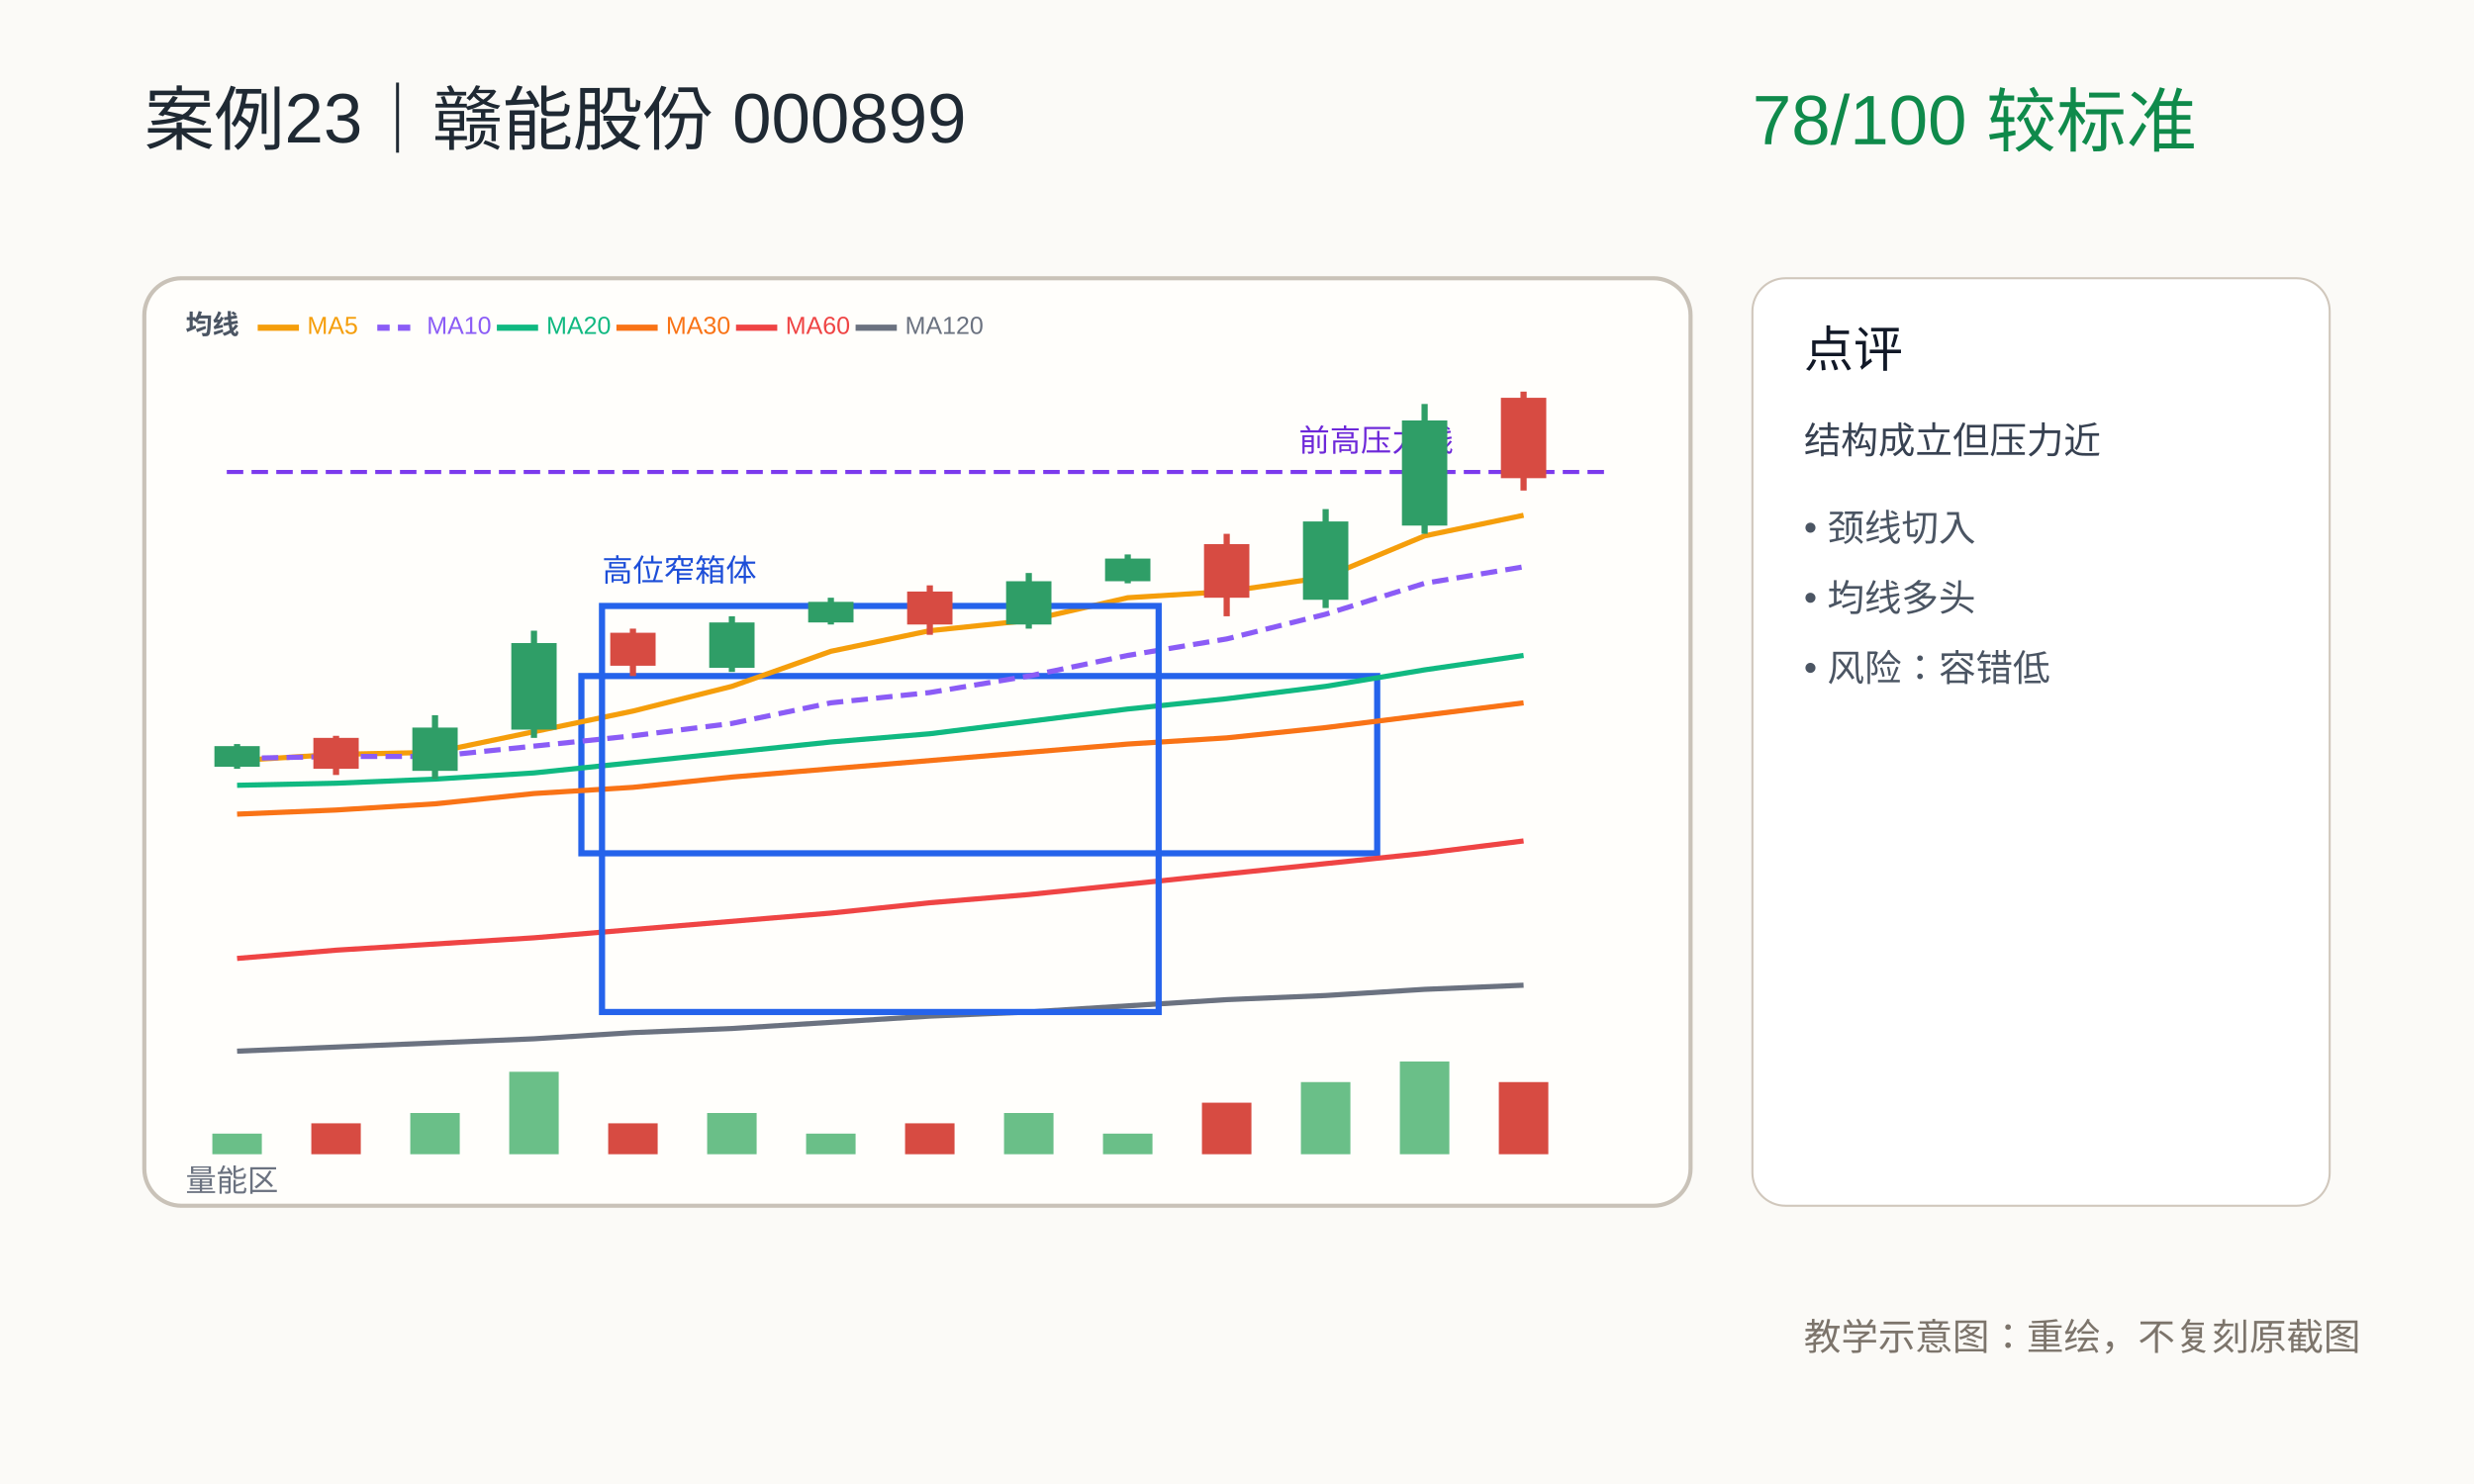
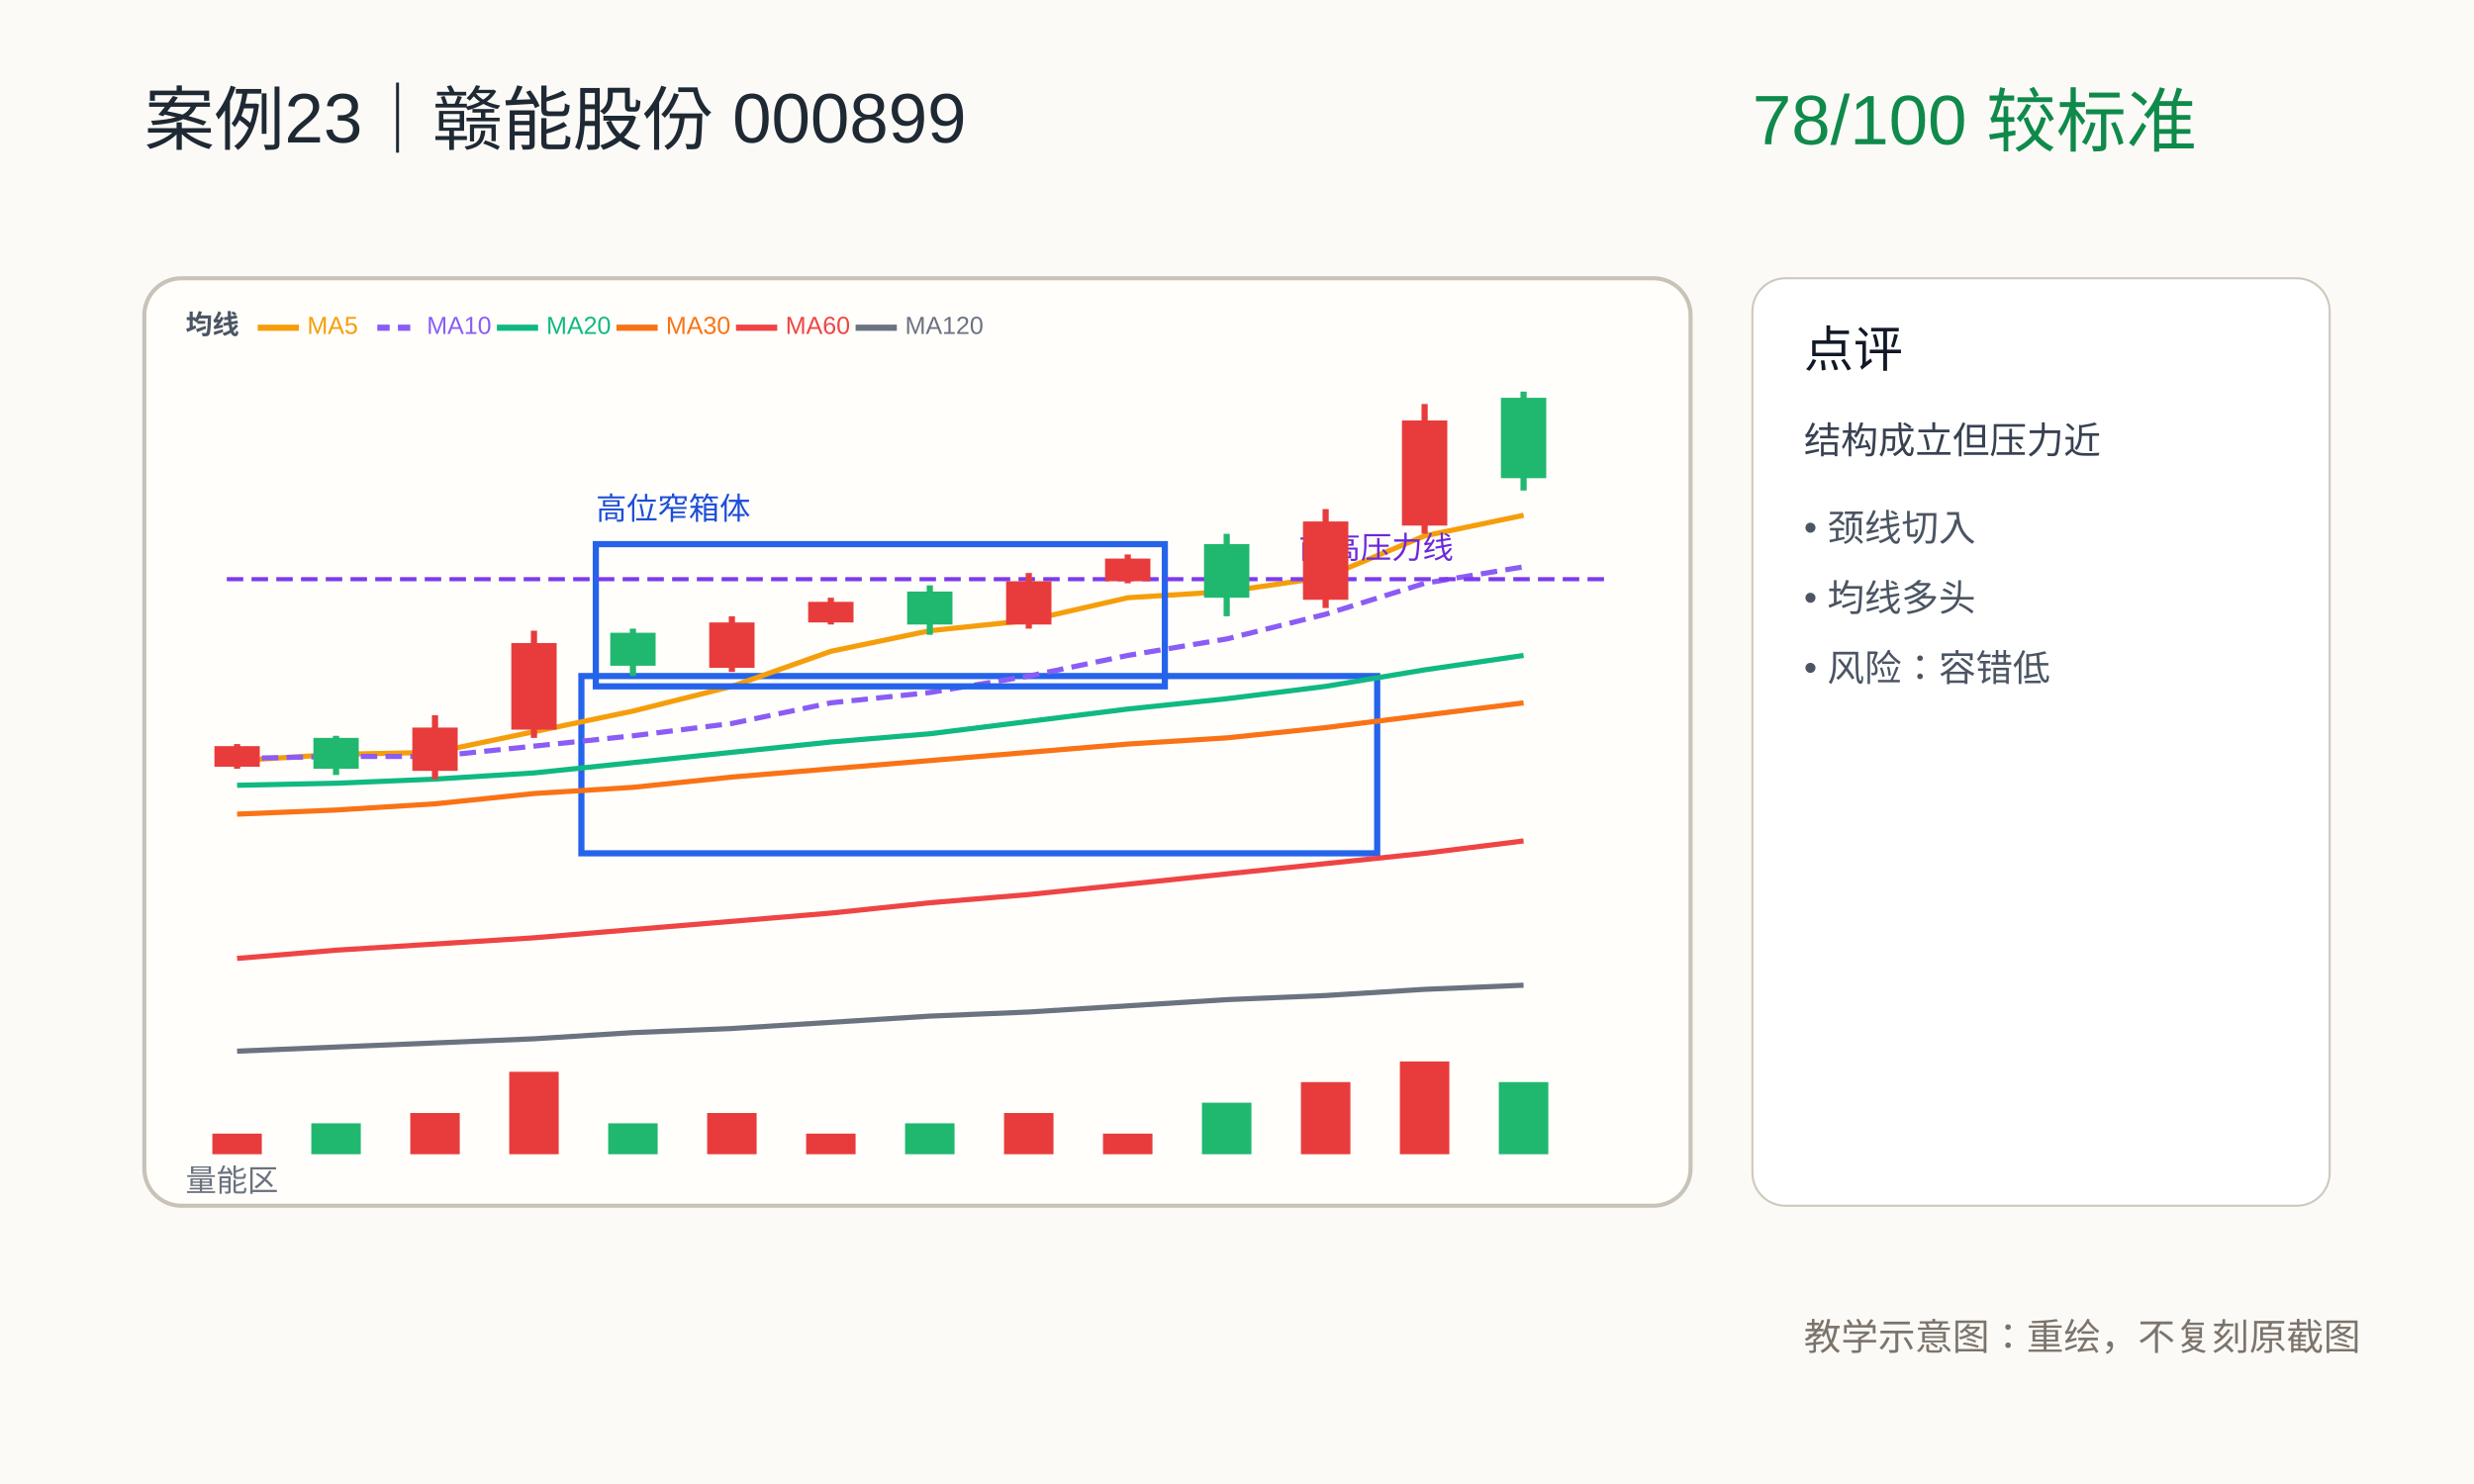
<svg xmlns="http://www.w3.org/2000/svg" width="1200" height="720" viewBox="0 0 1200 720">
  <rect width="1200" height="720" fill="#fbfaf7" />
  <rect x="70" y="135" width="750" height="450" rx="18" fill="#fffefb" stroke="#c9c2b8" stroke-width="2" />
  <text x="70" y="70" font-size="34" font-family="PingFang SC, Arial" fill="#1f2933">案例23｜赣能股份 000899</text>
  <text x="850" y="70" font-size="34" font-family="PingFang SC, Arial" fill="#0f8a4b">78/100  较标准</text>
  <rect x="282" y="328" width="386" height="86" fill="none" stroke="#2563eb" stroke-width="3" />
  <text x="90" y="162" font-size="13" font-family="PingFang SC, Arial" fill="#4b5563" font-weight="bold">均线</text>
  <line x1="125" y1="159" x2="145" y2="159" stroke="#f59e0b" stroke-width="3" />
  <text x="149" y="162" font-size="12" font-family="PingFang SC, Arial" fill="#f59e0b">MA5</text>
  <line x1="183" y1="159" x2="203" y2="159" stroke="#8b5cf6" stroke-width="3" stroke-dasharray="6,4" />
  <text x="207" y="162" font-size="12" font-family="PingFang SC, Arial" fill="#8b5cf6">MA10</text>
  <line x1="241" y1="159" x2="261" y2="159" stroke="#10b981" stroke-width="3" />
  <text x="265" y="162" font-size="12" font-family="PingFang SC, Arial" fill="#10b981">MA20</text>
  <line x1="299" y1="159" x2="319" y2="159" stroke="#f97316" stroke-width="3" />
  <text x="323" y="162" font-size="12" font-family="PingFang SC, Arial" fill="#f97316">MA30</text>
  <line x1="357" y1="159" x2="377" y2="159" stroke="#ef4444" stroke-width="3" />
  <text x="381" y="162" font-size="12" font-family="PingFang SC, Arial" fill="#ef4444">MA60</text>
  <line x1="415" y1="159" x2="435" y2="159" stroke="#6b7280" stroke-width="3" />
  <text x="439" y="162" font-size="12" font-family="PingFang SC, Arial" fill="#6b7280">MA120</text>
  <polyline points="115,369 163,366 211,365 259,355 307,345 355,333 403,316 451,306 499,301 547,290 595,287 643,280 691,260 739,250" fill="none" stroke="#f59e0b" stroke-width="2.5" />
  <polyline points="115,368 163,367 211,367 259,362 307,357 355,351 403,341 451,336 499,328 547,318 595,310 643,298 691,283 739,275" fill="none" stroke="#8b5cf6" stroke-width="2.5" stroke-dasharray="8,4" />
  <polyline points="115,381 163,380 211,378 259,375 307,370 355,365 403,360 451,356 499,350 547,344 595,339 643,333 691,325 739,318" fill="none" stroke="#10b981" stroke-width="2.5" />
  <polyline points="115,395 163,393 211,390 259,385 307,382 355,377 403,373 451,369 499,365 547,361 595,358 643,353 691,347 739,341" fill="none" stroke="#f97316" stroke-width="2.5" />
  <polyline points="115,465 163,461 211,458 259,455 307,451 355,447 403,443 451,438 499,434 547,429 595,424 643,419 691,414 739,408" fill="none" stroke="#ef4444" stroke-width="2.5" />
  <polyline points="115,510 163,508 211,506 259,504 307,501 355,499 403,496 451,493 499,491 547,488 595,485 643,483 691,480 739,478" fill="none" stroke="#6b7280" stroke-width="2.5" />
-   <line x1="110" y1="229" x2="780" y2="229" stroke="#7c3aed" stroke-width="2" stroke-dasharray="8,4" />
-   <text x="630" y="219" font-size="15" font-family="PingFang SC, Arial" fill="#6d28d9">前高压力线</text>
-   <rect x="292" y="294" width="270" height="197" fill="none" stroke="#2563eb" stroke-width="3" />
-   <text x="292" y="282" font-size="15" font-family="PingFang SC, Arial" fill="#1d4ed8">高位窄箱体</text>
-   <line x1="115" y1="361" x2="115" y2="373" stroke="#2f9e67" stroke-width="3" />
-   <rect x="104" y="362" width="22" height="10" fill="#2f9e67" />
-   <line x1="163" y1="357" x2="163" y2="376" stroke="#d74b42" stroke-width="3" />
-   <rect x="152" y="358" width="22" height="15" fill="#d74b42" />
-   <line x1="211" y1="347" x2="211" y2="378" stroke="#2f9e67" stroke-width="3" />
-   <rect x="200" y="353" width="22" height="21" fill="#2f9e67" />
-   <line x1="259" y1="306" x2="259" y2="358" stroke="#2f9e67" stroke-width="3" />
-   <rect x="248" y="312" width="22" height="42" fill="#2f9e67" />
-   <line x1="307" y1="305" x2="307" y2="328" stroke="#d74b42" stroke-width="3" />
-   <rect x="296" y="307" width="22" height="16" fill="#d74b42" />
-   <line x1="355" y1="299" x2="355" y2="326" stroke="#2f9e67" stroke-width="3" />
-   <rect x="344" y="302" width="22" height="22" fill="#2f9e67" />
-   <line x1="403" y1="290" x2="403" y2="303" stroke="#2f9e67" stroke-width="3" />
-   <rect x="392" y="292" width="22" height="10" fill="#2f9e67" />
-   <line x1="451" y1="284" x2="451" y2="308" stroke="#d74b42" stroke-width="3" />
-   <rect x="440" y="287" width="22" height="16" fill="#d74b42" />
-   <line x1="499" y1="278" x2="499" y2="305" stroke="#2f9e67" stroke-width="3" />
-   <rect x="488" y="282" width="22" height="21" fill="#2f9e67" />
-   <line x1="547" y1="269" x2="547" y2="283" stroke="#2f9e67" stroke-width="3" />
-   <rect x="536" y="271" width="22" height="11" fill="#2f9e67" />
-   <line x1="595" y1="259" x2="595" y2="299" stroke="#d74b42" stroke-width="3" />
-   <rect x="584" y="264" width="22" height="26" fill="#d74b42" />
-   <line x1="643" y1="247" x2="643" y2="295" stroke="#2f9e67" stroke-width="3" />
-   <rect x="632" y="253" width="22" height="38" fill="#2f9e67" />
-   <line x1="691" y1="196" x2="691" y2="259" stroke="#2f9e67" stroke-width="3" />
-   <rect x="680" y="204" width="22" height="51" fill="#2f9e67" />
-   <line x1="739" y1="190" x2="739" y2="238" stroke="#d74b42" stroke-width="3" />
-   <rect x="728" y="193" width="22" height="39" fill="#d74b42" />
-   <rect x="103" y="550" width="24" height="10" fill="#6abf88" />
-   <rect x="151" y="545" width="24" height="15" fill="#d74b42" />
-   <rect x="199" y="540" width="24" height="20" fill="#6abf88" />
-   <rect x="247" y="520" width="24" height="40" fill="#6abf88" />
-   <rect x="295" y="545" width="24" height="15" fill="#d74b42" />
-   <rect x="343" y="540" width="24" height="20" fill="#6abf88" />
-   <rect x="391" y="550" width="24" height="10" fill="#6abf88" />
-   <rect x="439" y="545" width="24" height="15" fill="#d74b42" />
-   <rect x="487" y="540" width="24" height="20" fill="#6abf88" />
-   <rect x="535" y="550" width="24" height="10" fill="#6abf88" />
-   <rect x="583" y="535" width="24" height="25" fill="#d74b42" />
-   <rect x="631" y="525" width="24" height="35" fill="#6abf88" />
-   <rect x="679" y="515" width="24" height="45" fill="#6abf88" />
-   <rect x="727" y="525" width="24" height="35" fill="#d74b42" />
+   <rect x="289" y="264" width="276" height="69" fill="none" stroke="#2563eb" stroke-width="3" />
+   <text x="289" y="252" font-size="15" font-family="PingFang SC, Arial" fill="#1d4ed8">高位窄箱体</text>
+   <line x1="110" y1="281" x2="780" y2="281" stroke="#7c3aed" stroke-width="2" stroke-dasharray="8,4" />
+   <text x="630" y="271" font-size="15" font-family="PingFang SC, Arial" fill="#6d28d9">前高压力线</text>
+   <line x1="115" y1="361" x2="115" y2="373" stroke="#e83c3c" stroke-width="3" />
+   <rect x="104" y="362" width="22" height="10" fill="#e83c3c" />
+   <line x1="163" y1="357" x2="163" y2="376" stroke="#20b86e" stroke-width="3" />
+   <rect x="152" y="358" width="22" height="15" fill="#20b86e" />
+   <line x1="211" y1="347" x2="211" y2="378" stroke="#e83c3c" stroke-width="3" />
+   <rect x="200" y="353" width="22" height="21" fill="#e83c3c" />
+   <line x1="259" y1="306" x2="259" y2="358" stroke="#e83c3c" stroke-width="3" />
+   <rect x="248" y="312" width="22" height="42" fill="#e83c3c" />
+   <line x1="307" y1="305" x2="307" y2="328" stroke="#20b86e" stroke-width="3" />
+   <rect x="296" y="307" width="22" height="16" fill="#20b86e" />
+   <line x1="355" y1="299" x2="355" y2="326" stroke="#e83c3c" stroke-width="3" />
+   <rect x="344" y="302" width="22" height="22" fill="#e83c3c" />
+   <line x1="403" y1="290" x2="403" y2="303" stroke="#e83c3c" stroke-width="3" />
+   <rect x="392" y="292" width="22" height="10" fill="#e83c3c" />
+   <line x1="451" y1="284" x2="451" y2="308" stroke="#20b86e" stroke-width="3" />
+   <rect x="440" y="287" width="22" height="16" fill="#20b86e" />
+   <line x1="499" y1="278" x2="499" y2="305" stroke="#e83c3c" stroke-width="3" />
+   <rect x="488" y="282" width="22" height="21" fill="#e83c3c" />
+   <line x1="547" y1="269" x2="547" y2="283" stroke="#e83c3c" stroke-width="3" />
+   <rect x="536" y="271" width="22" height="11" fill="#e83c3c" />
+   <line x1="595" y1="259" x2="595" y2="299" stroke="#20b86e" stroke-width="3" />
+   <rect x="584" y="264" width="22" height="26" fill="#20b86e" />
+   <line x1="643" y1="247" x2="643" y2="295" stroke="#e83c3c" stroke-width="3" />
+   <rect x="632" y="253" width="22" height="38" fill="#e83c3c" />
+   <line x1="691" y1="196" x2="691" y2="259" stroke="#e83c3c" stroke-width="3" />
+   <rect x="680" y="204" width="22" height="51" fill="#e83c3c" />
+   <line x1="739" y1="190" x2="739" y2="238" stroke="#20b86e" stroke-width="3" />
+   <rect x="728" y="193" width="22" height="39" fill="#20b86e" />
+   <rect x="103" y="550" width="24" height="10" fill="#e83c3c" />
+   <rect x="151" y="545" width="24" height="15" fill="#20b86e" />
+   <rect x="199" y="540" width="24" height="20" fill="#e83c3c" />
+   <rect x="247" y="520" width="24" height="40" fill="#e83c3c" />
+   <rect x="295" y="545" width="24" height="15" fill="#20b86e" />
+   <rect x="343" y="540" width="24" height="20" fill="#e83c3c" />
+   <rect x="391" y="550" width="24" height="10" fill="#e83c3c" />
+   <rect x="439" y="545" width="24" height="15" fill="#20b86e" />
+   <rect x="487" y="540" width="24" height="20" fill="#e83c3c" />
+   <rect x="535" y="550" width="24" height="10" fill="#e83c3c" />
+   <rect x="583" y="535" width="24" height="25" fill="#20b86e" />
+   <rect x="631" y="525" width="24" height="35" fill="#e83c3c" />
+   <rect x="679" y="515" width="24" height="45" fill="#e83c3c" />
+   <rect x="727" y="525" width="24" height="35" fill="#20b86e" />
  <text x="90" y="578" font-size="15" font-family="PingFang SC, Arial" fill="#6b7280">量能区</text>
  <rect x="850" y="135" width="280" height="450" rx="16" fill="#ffffff" stroke="#d0c7bc" />
  <text x="875" y="178" font-size="24" font-family="PingFang SC, Arial" fill="#111827">点评</text>
  <text x="875" y="220" font-size="18" font-family="PingFang SC, Arial" fill="#374151">结构成立但压力近</text>
  <text x="875" y="262" font-size="18" font-family="PingFang SC, Arial" fill="#4b5563">• 颈线切入</text>
  <text x="875" y="296" font-size="18" font-family="PingFang SC, Arial" fill="#4b5563">• 均线多头</text>
  <text x="875" y="330" font-size="18" font-family="PingFang SC, Arial" fill="#4b5563">• 风险：容错低</text>
  <text x="875" y="655" font-size="18" font-family="PingFang SC, Arial" fill="#7c746b">教学示意图：重绘，不复刻原截图</text>
</svg>
